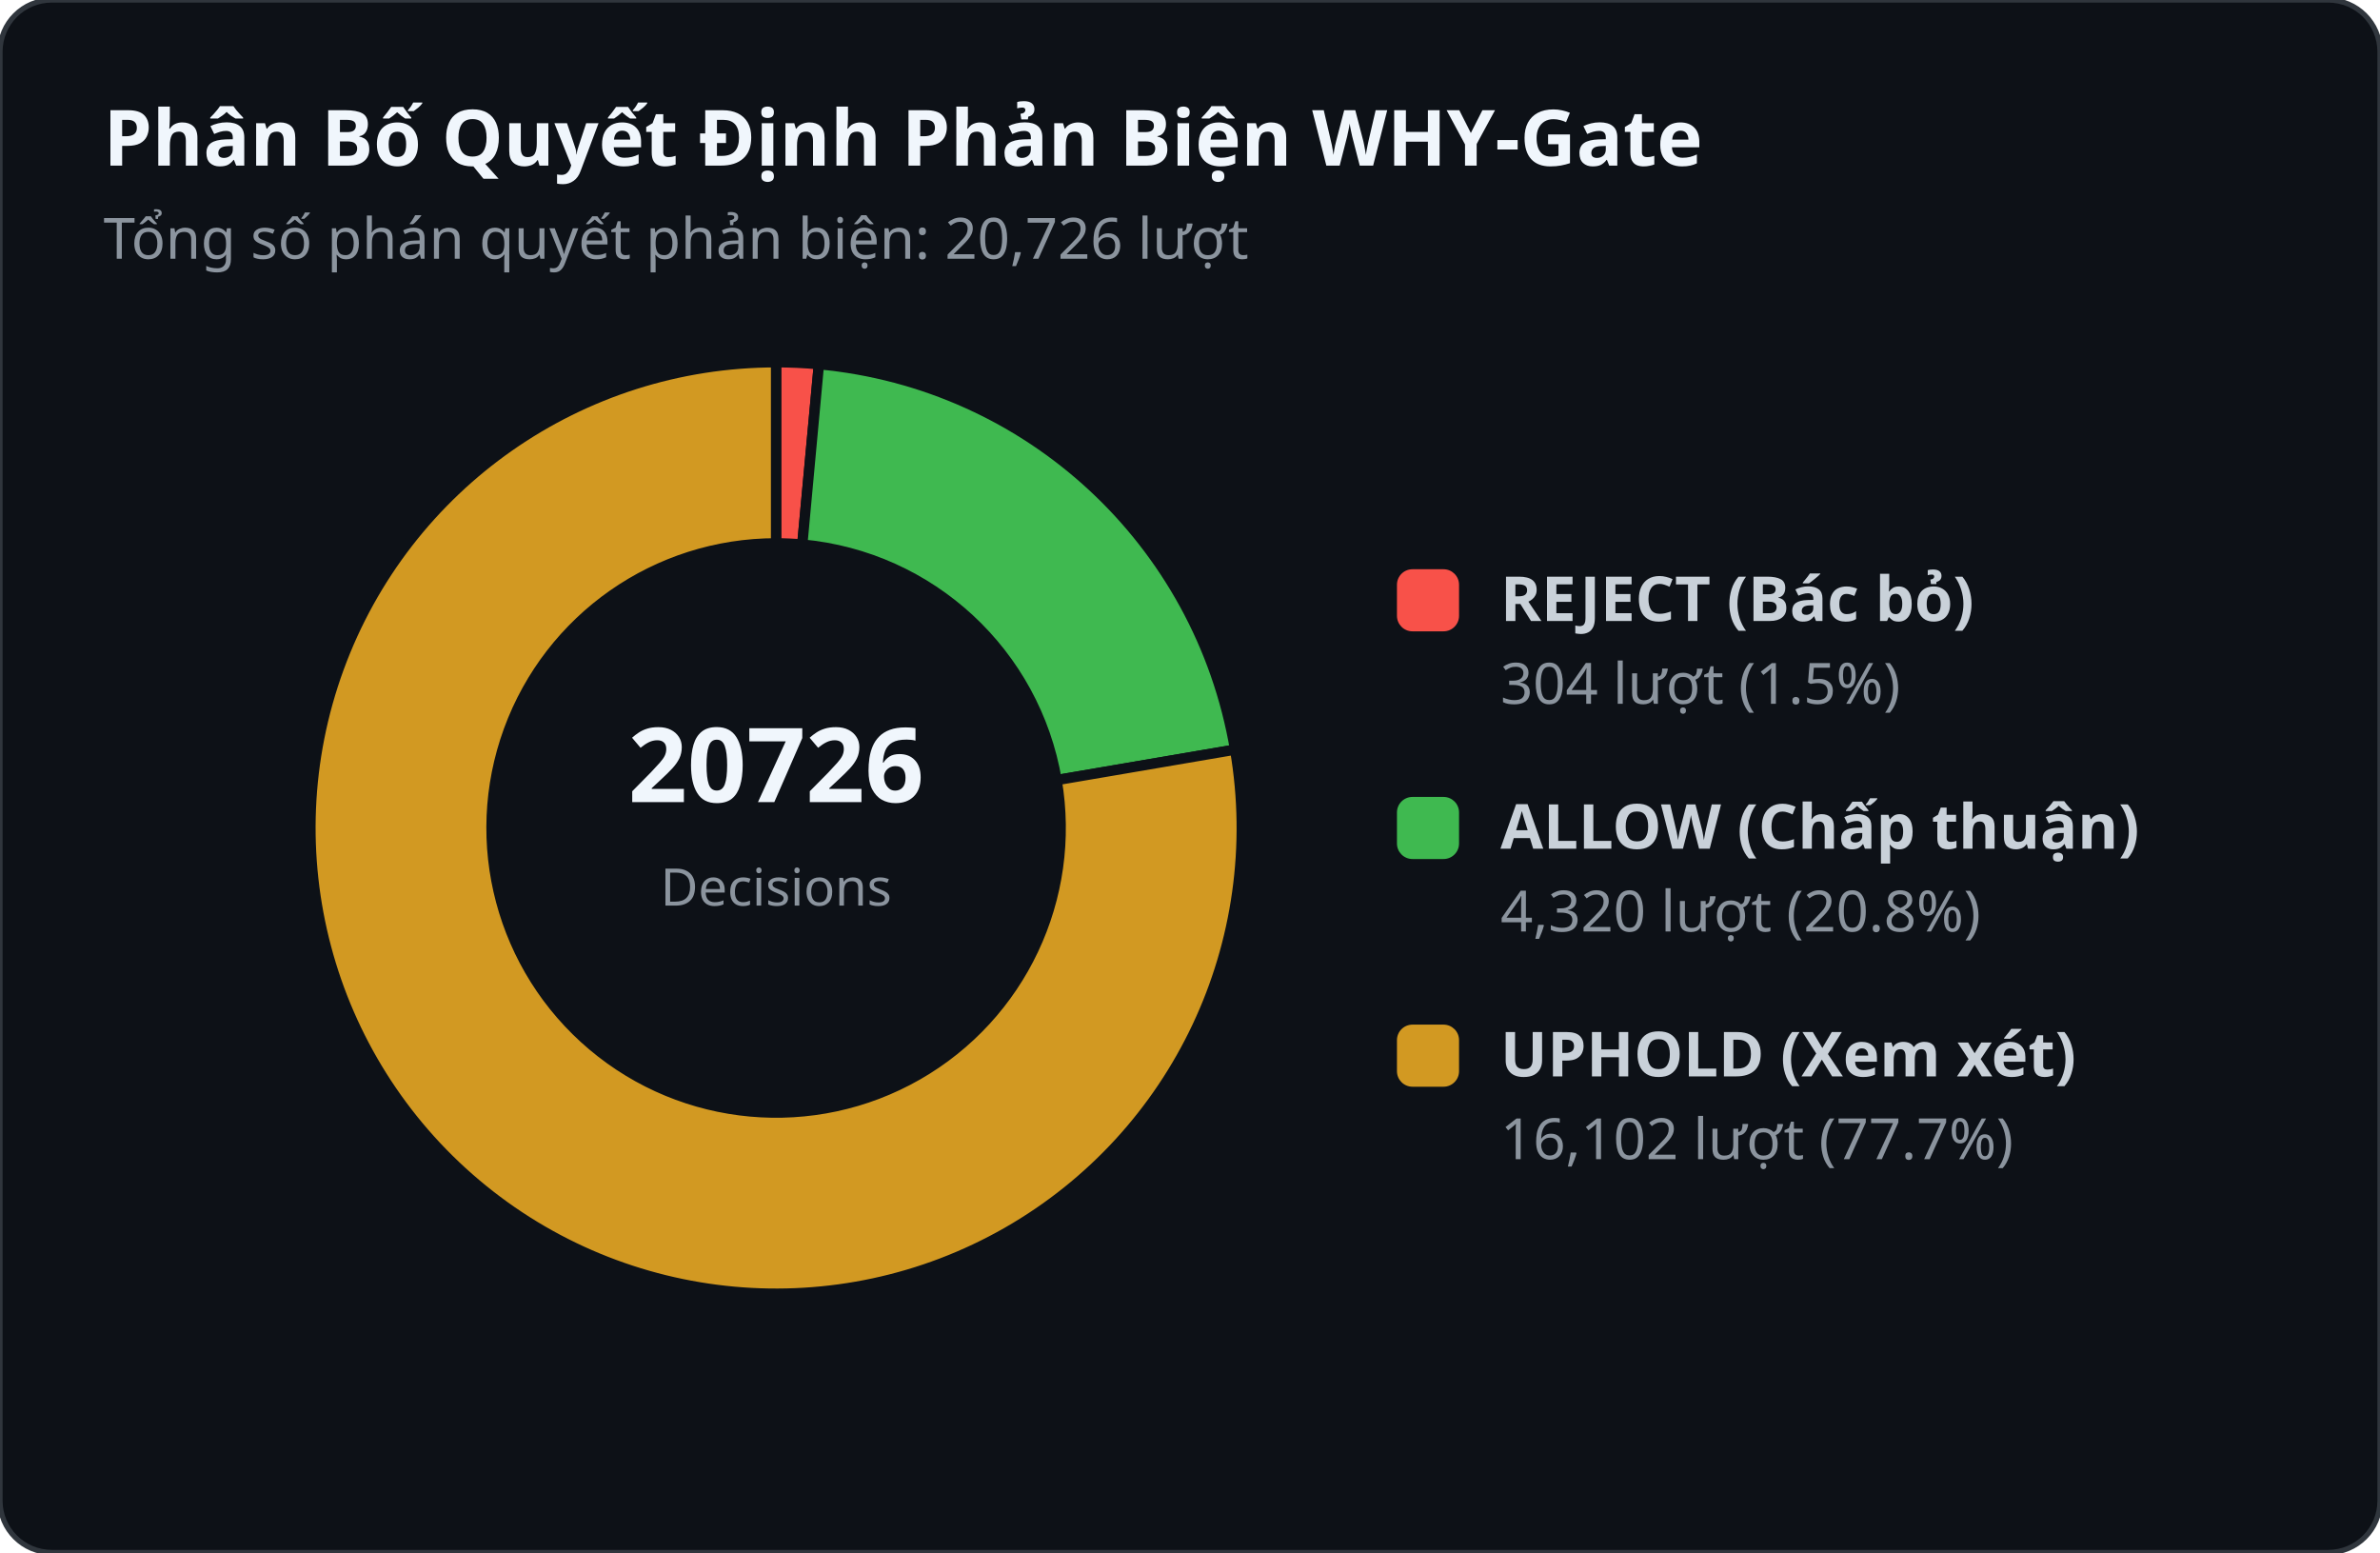
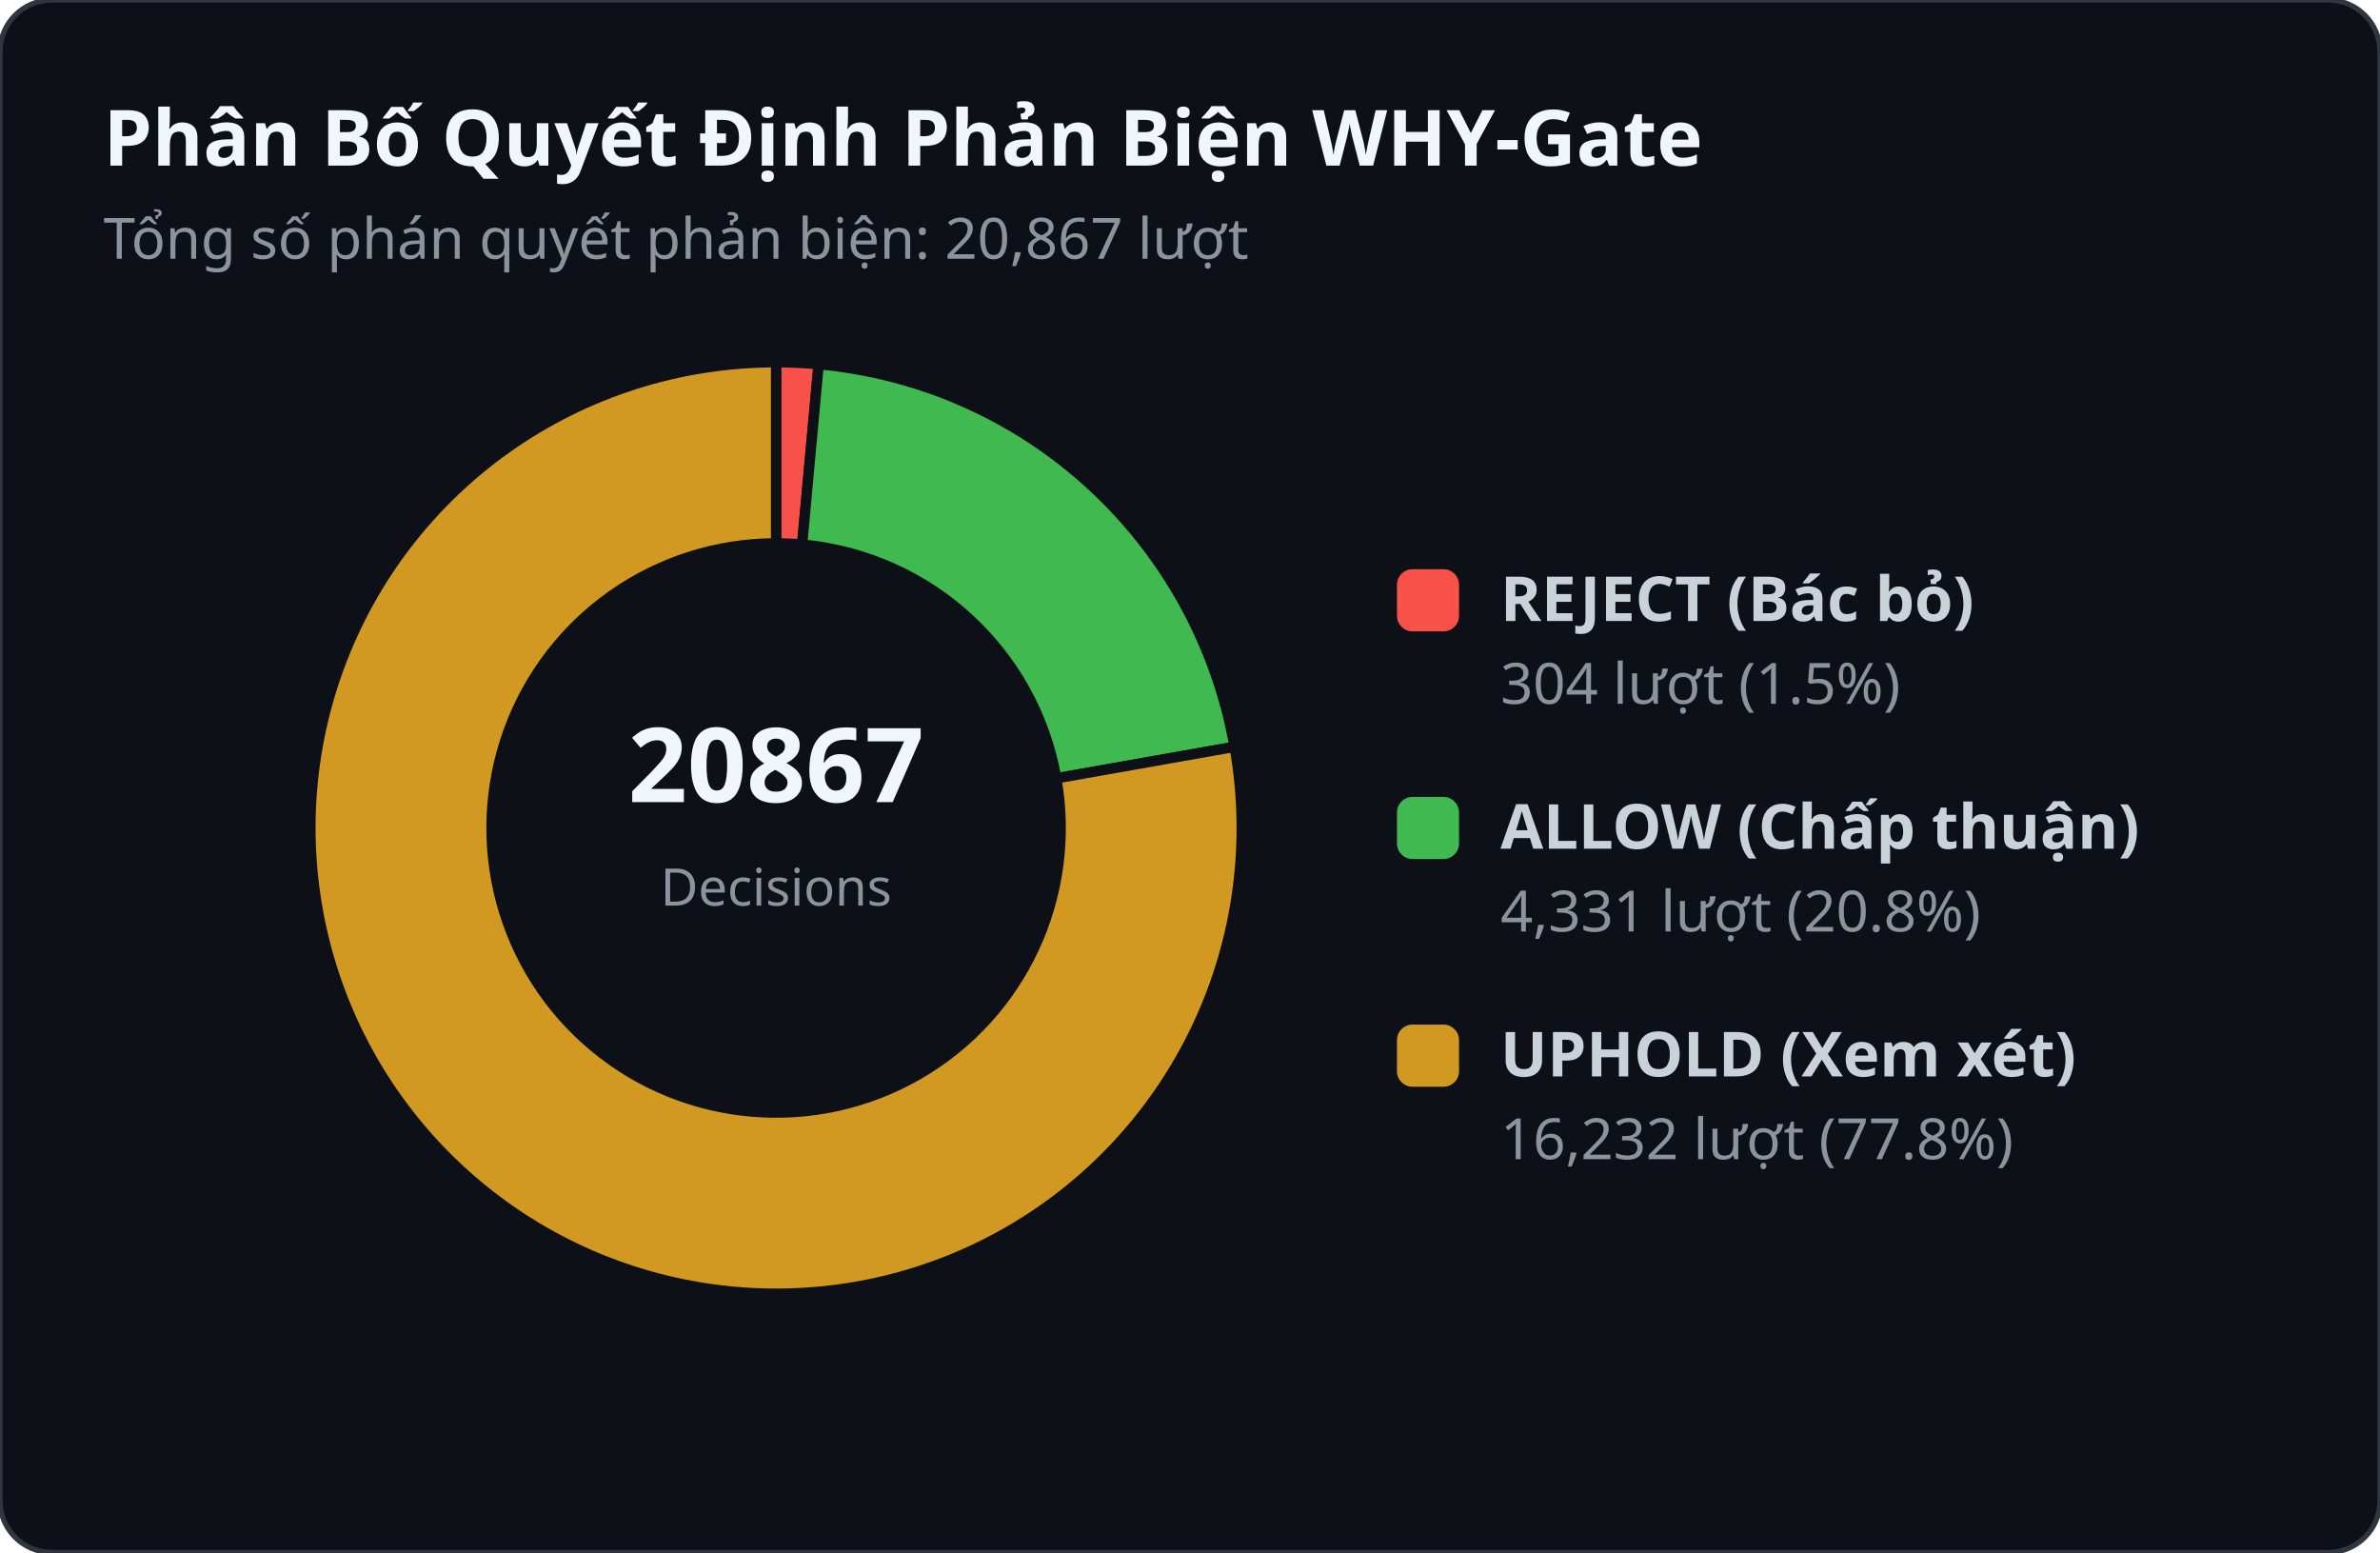
<svg xmlns="http://www.w3.org/2000/svg" width="460" height="300" viewBox="0 0 460 300">
  <rect width="460" height="300" rx="10" fill="#0d1117" stroke="#30363d" stroke-width="1" />
  <text x="20" y="32" font-family="sans-serif" font-size="15" font-weight="600" fill="#f0f6fc">Phân Bố Quyết Định Phản Biện WHY-Gate</text>
-   <text x="20" y="50" font-family="sans-serif" font-size="11" fill="#8b949e">Tổng số phán quyết phản biện: 20,726 lượt</text>
+   <text x="20" y="50" font-family="sans-serif" font-size="11" fill="#8b949e">Tổng số phán quyết phản biện: 20,867 lượt</text>
  <circle cx="150" cy="160" r="90" fill="none" stroke="#30363d" stroke-width="1" />
-   <path d="M 150.00 70.00 A 90 90 0 0 1 158.28 70.38 L 155.06 105.23 A 55 55 0 0 0 150.00 105.00 Z" fill="#f85149" stroke="#0d1117" stroke-width="2" />
-   <path d="M 158.28 70.38 A 90 90 0 0 1 238.72 144.86 L 204.22 150.75 A 55 55 0 0 0 155.06 105.23 Z" fill="#3fb950" stroke="#0d1117" stroke-width="2" />
-   <path d="M 238.72 144.86 A 90 90 0 1 1 150.00 70.00 L 150.00 105.00 A 55 55 0 1 0 204.22 150.75 Z" fill="#d29922" stroke="#0d1117" stroke-width="2" />
-   <text x="150" y="155" text-anchor="middle" font-family="sans-serif" font-size="20" font-weight="700" fill="#f0f6fc">20726</text>
+   <path d="M 150.00 70.00 A 90 90 0 0 1 158.23 70.38 L 155.03 105.23 A 55 55 0 0 0 150.00 105.00 Z" fill="#f85149" stroke="#0d1117" stroke-width="2" />
+   <path d="M 158.23 70.38 A 90 90 0 0 1 238.62 144.32 L 204.16 150.41 A 55 55 0 0 0 155.03 105.23 Z" fill="#3fb950" stroke="#0d1117" stroke-width="2" />
+   <path d="M 238.62 144.32 A 90 90 0 1 1 150.00 70.00 L 150.00 105.00 A 55 55 0 1 0 204.16 150.41 Z" fill="#d29922" stroke="#0d1117" stroke-width="2" />
+   <text x="150" y="155" text-anchor="middle" font-family="sans-serif" font-size="20" font-weight="700" fill="#f0f6fc">20867</text>
  <text x="150" y="175" text-anchor="middle" font-family="sans-serif" font-size="10" fill="#8b949e">Decisions</text>
  <rect x="270" y="110" width="12" height="12" rx="3" fill="#f85149" />
  <text x="290" y="120" font-family="sans-serif" font-size="12" font-weight="600" fill="#c9d1d9">REJECT (Bác bỏ)</text>
  <text x="290" y="136" font-family="sans-serif" font-size="11" fill="#8b949e">304 lượt (1.5%)</text>
  <rect x="270" y="154" width="12" height="12" rx="3" fill="#3fb950" />
  <text x="290" y="164" font-family="sans-serif" font-size="12" font-weight="600" fill="#c9d1d9">ALLOW (Chấp thuận)</text>
-   <text x="290" y="180" font-family="sans-serif" font-size="11" fill="#8b949e">4,320 lượt (20.8%)</text>
+   <text x="290" y="180" font-family="sans-serif" font-size="11" fill="#8b949e">4,331 lượt (20.8%)</text>
  <rect x="270" y="198" width="12" height="12" rx="3" fill="#d29922" />
  <text x="290" y="208" font-family="sans-serif" font-size="12" font-weight="600" fill="#c9d1d9">UPHOLD (Xem xét)</text>
-   <text x="290" y="224" font-family="sans-serif" font-size="11" fill="#8b949e">16,102 lượt (77.7%)</text>
+   <text x="290" y="224" font-family="sans-serif" font-size="11" fill="#8b949e">16,232 lượt (77.8%)</text>
</svg>
